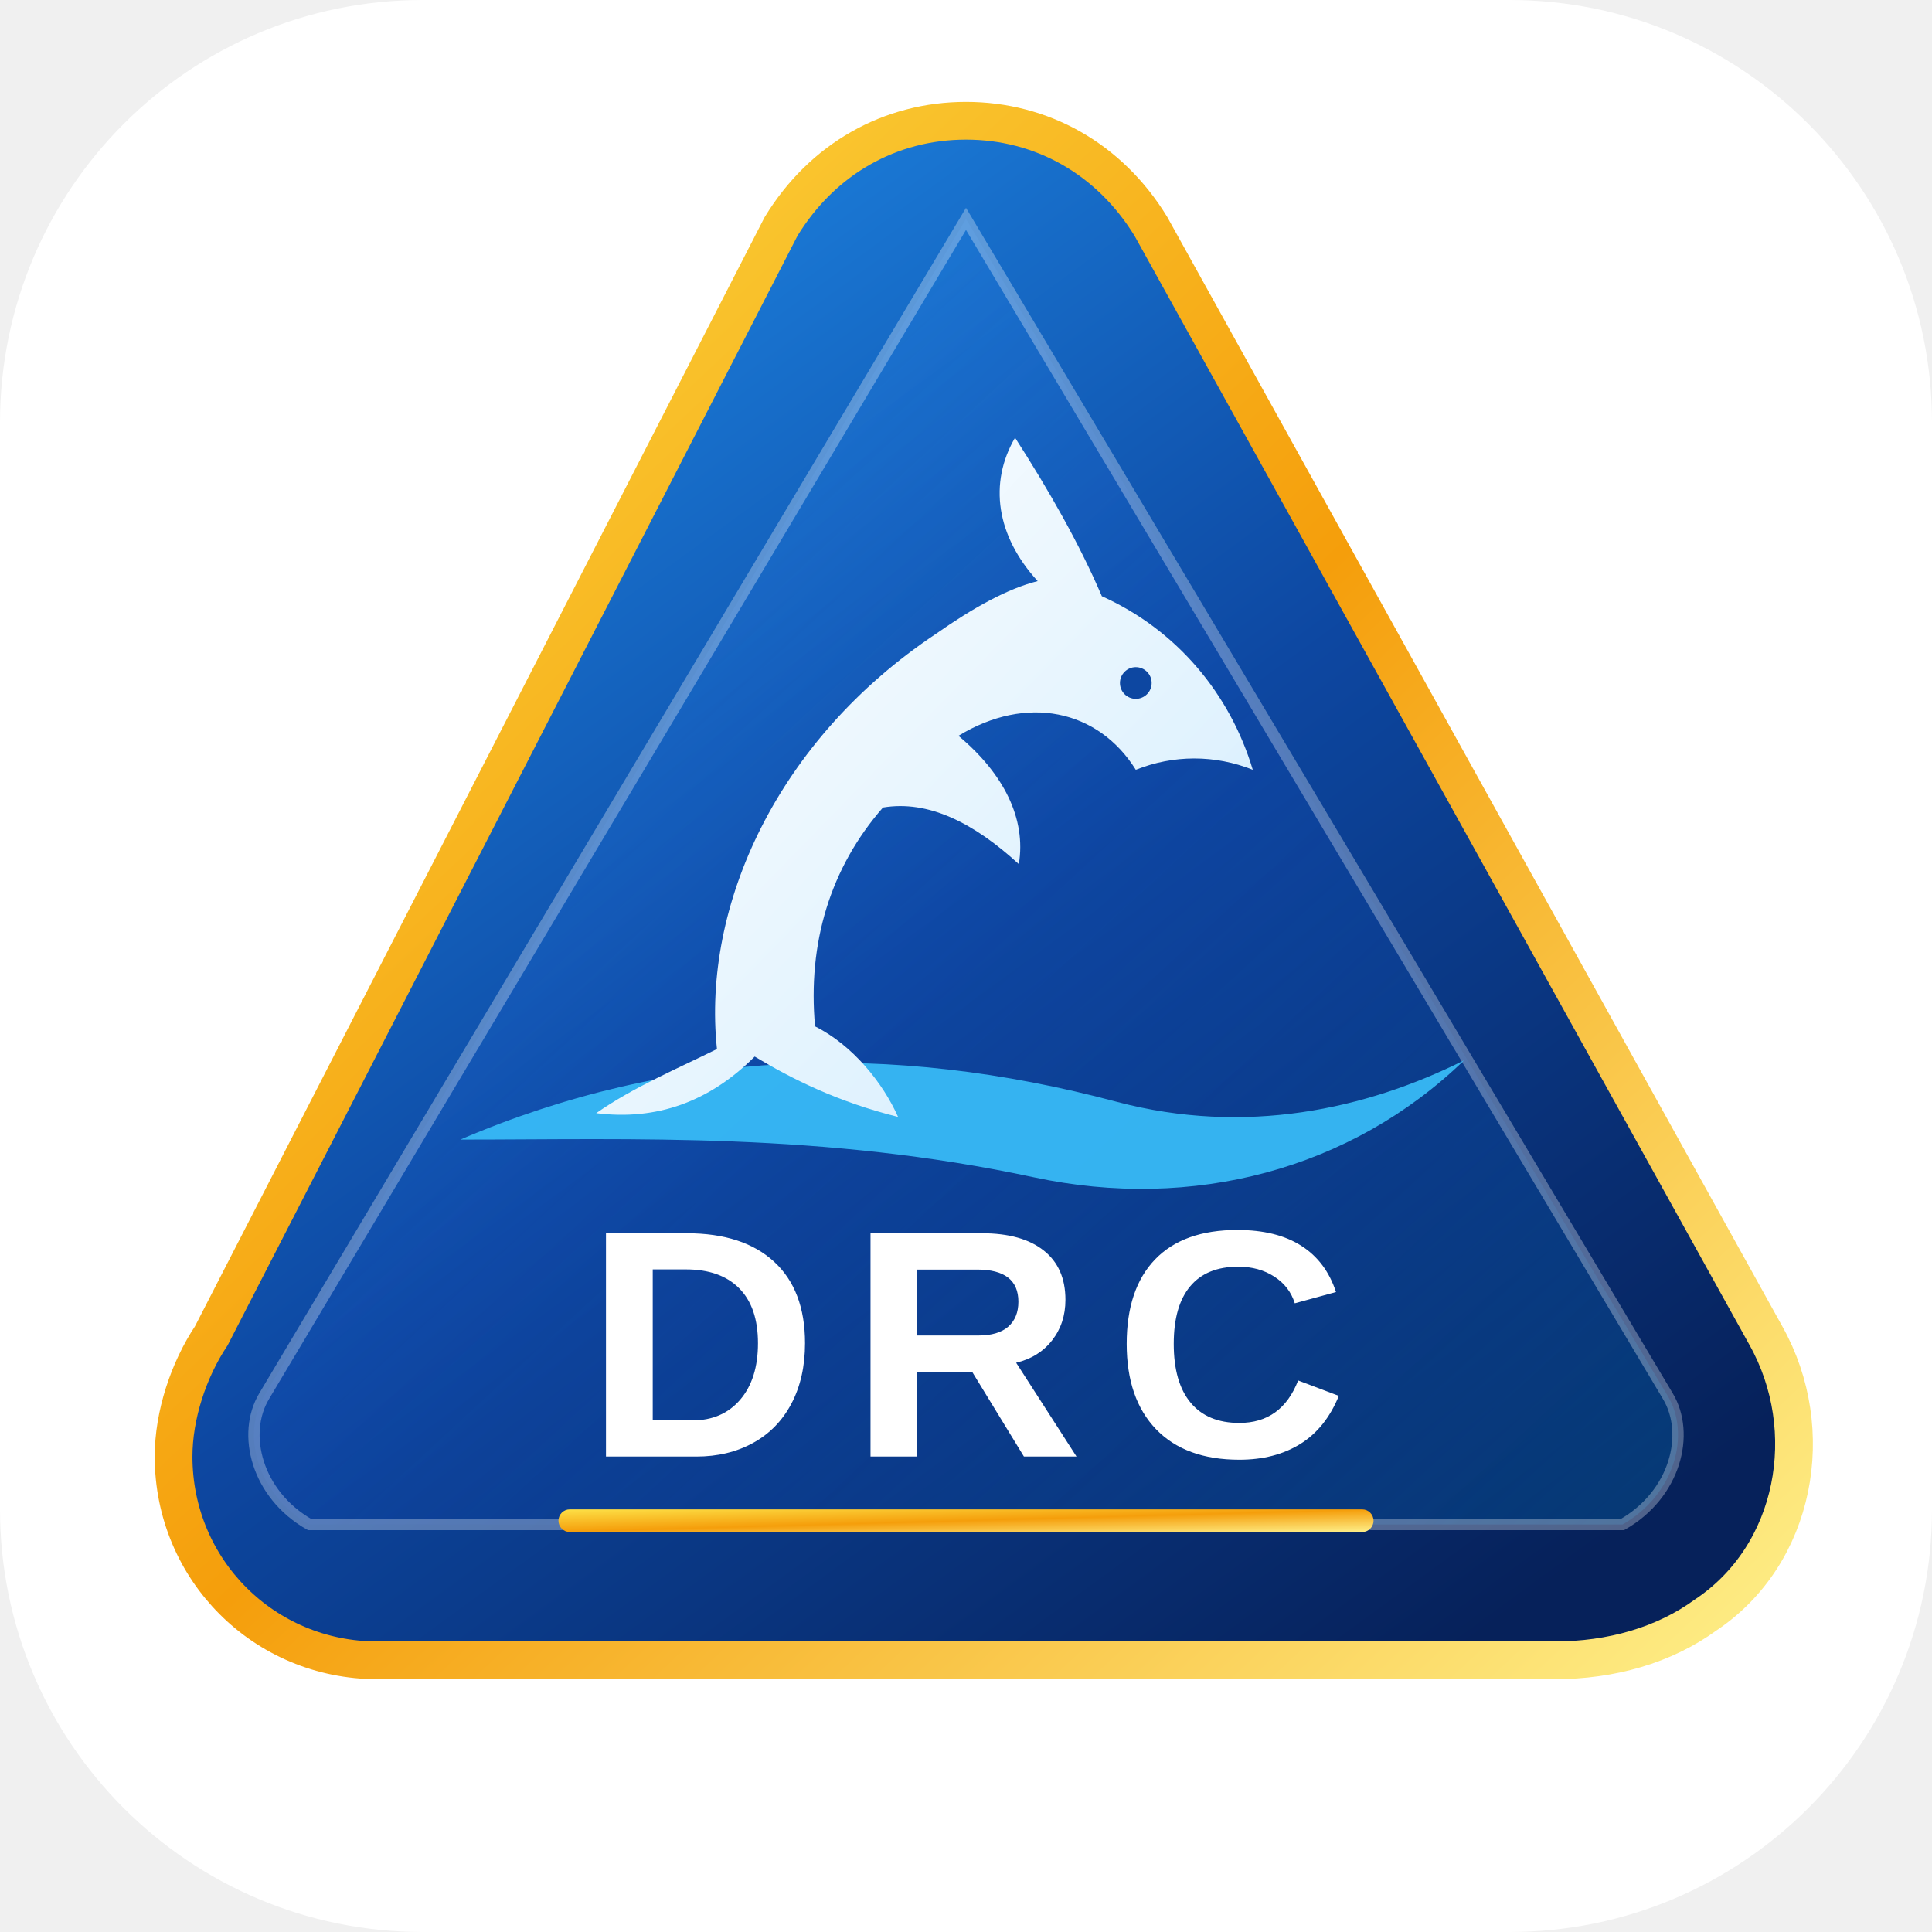
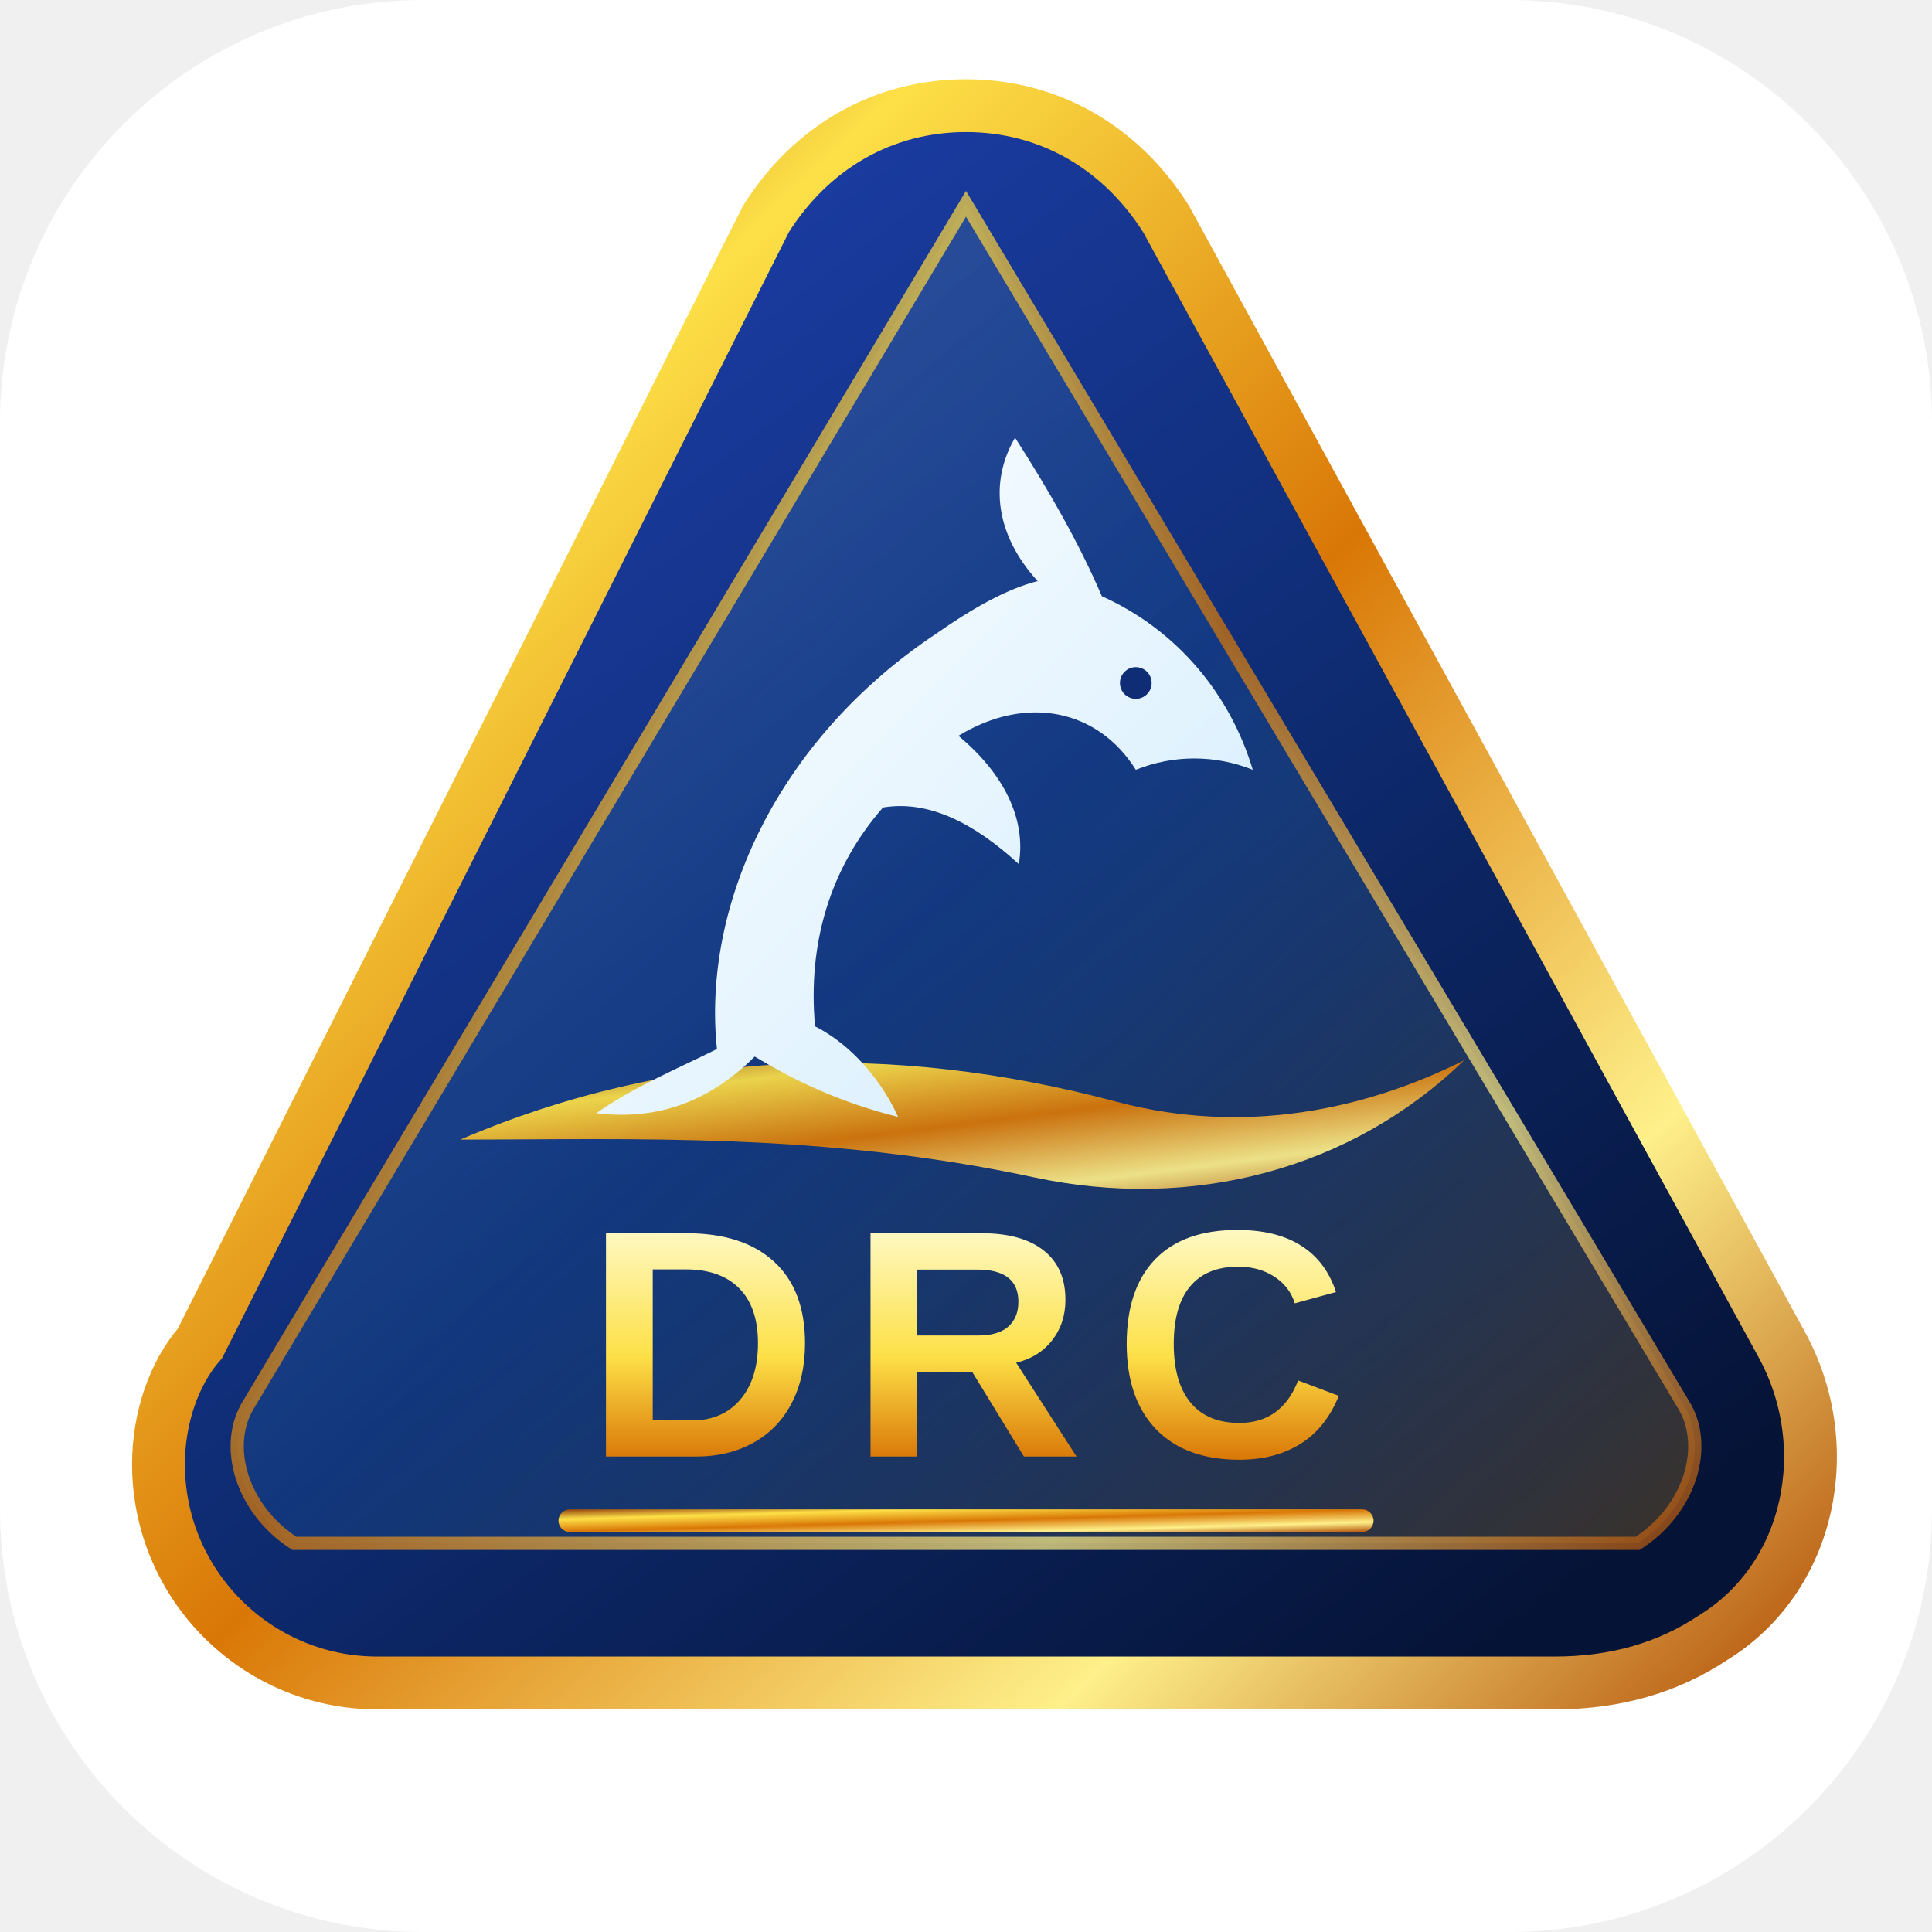
- <svg xmlns="http://www.w3.org/2000/svg" viewBox="0 0 512 512" width="512" height="512" role="img" aria-label="Dolphin Road Carriers DRC Play-Store Triangular Logo">
+ <svg xmlns="http://www.w3.org/2000/svg" viewBox="0 0 512 512" width="512" height="512" role="img" aria-label="Dolphin Road Carriers 24K Gold Triangular DRC Logo">
  <defs>
    <linearGradient id="drcBgGrad" x1="15%" y1="5%" x2="85%" y2="95%">
-       <stop offset="0%" stop-color="#1E88E5" />
-       <stop offset="50%" stop-color="#0D47A1" />
-       <stop offset="100%" stop-color="#06215A" />
+       <stop offset="0%" stop-color="#1E40AF" />
+       <stop offset="50%" stop-color="#0F2D75" />
+       <stop offset="100%" stop-color="#051336" />
    </linearGradient>
    <linearGradient id="drcInnerGlow" x1="0%" y1="0%" x2="100%" y2="100%">
-       <stop offset="0%" stop-color="#38BDF8" stop-opacity="0.32" />
-       <stop offset="55%" stop-color="#1D4ED8" stop-opacity="0.06" />
-       <stop offset="100%" stop-color="#0284C7" stop-opacity="0.25" />
+       <stop offset="0%" stop-color="#FDE047" stop-opacity="0.18" />
+       <stop offset="50%" stop-color="#38BDF8" stop-opacity="0.08" />
+       <stop offset="100%" stop-color="#F59E0B" stop-opacity="0.22" />
    </linearGradient>
-     <linearGradient id="drcGoldTrim" x1="0%" y1="0%" x2="100%" y2="100%">
-       <stop offset="0%" stop-color="#FDE047" />
-       <stop offset="50%" stop-color="#F59E0B" />
-       <stop offset="100%" stop-color="#FEF08A" />
+     <linearGradient id="drcGold24k" x1="0%" y1="0%" x2="100%" y2="100%">
+       <stop offset="0%" stop-color="#92400E" />
+       <stop offset="22%" stop-color="#FDE047" />
+       <stop offset="50%" stop-color="#D97706" />
+       <stop offset="78%" stop-color="#FEF08A" />
+       <stop offset="100%" stop-color="#B45309" />
+     </linearGradient>
+     <linearGradient id="drcGoldText" x1="0%" y1="0%" x2="0%" y2="100%">
+       <stop offset="0%" stop-color="#FEF9C3" />
+       <stop offset="55%" stop-color="#FDE047" />
+       <stop offset="100%" stop-color="#D97706" />
    </linearGradient>
    <linearGradient id="dolphinBody" x1="0%" y1="0%" x2="100%" y2="100%">
      <stop offset="0%" stop-color="#FFFFFF" />
      <stop offset="70%" stop-color="#E0F2FE" />
      <stop offset="100%" stop-color="#BAE6FD" />
    </linearGradient>
  </defs>
  <rect x="0" y="0" width="512" height="512" rx="112" fill="#FFFFFF" />
-   <path d="M 256 32        C 276 32, 294 42, 305 60        L 468 354        C 482 379, 476 412, 452 428        C 441 436, 427 440, 412 440        L 100 440        C 70 440, 46 416, 46 386        C 46 375, 50 363, 56 354        L 207 60        C 218 42, 236 32, 256 32 Z" fill="url(#drcBgGrad)" stroke="url(#drcGoldTrim)" stroke-width="10" />
-   <path d="M 256 58        L 442 370        C 448 380, 444 396, 430 404        L 82 404        C 68 396, 64 380, 70 370 Z" fill="url(#drcInnerGlow)" stroke="#FFFFFF" stroke-opacity="0.3" stroke-width="3" />
-   <path d="M 122 302        C 178 278, 236 276, 296 292        C 330 301, 362 294, 388 281        C 358 310, 316 321, 274 312        C 218 300, 168 302, 122 302 Z" fill="#38BDF8" opacity="0.92" />
+   <path d="M 256 28        C 278 28, 297 39, 309 58        L 472 356        C 487 383, 480 418, 454 434        C 442 442, 428 446, 412 446        L 100 446        C 68 446, 42 420, 42 388        C 42 376, 46 364, 53 356        L 203 58        C 215 39, 234 28, 256 28 Z" fill="url(#drcBgGrad)" stroke="url(#drcGold24k)" stroke-width="14" />
+   <path d="M 256 54        L 446 372        C 453 383, 448 400, 434 409        L 78 409        C 64 400, 59 383, 66 372 Z" fill="url(#drcInnerGlow)" stroke="url(#drcGold24k)" stroke-opacity="0.72" stroke-width="3.5" />
+   <path d="M 122 302        C 178 278, 236 276, 296 292        C 330 301, 362 294, 388 281        C 358 310, 316 321, 274 312        C 218 300, 168 302, 122 302 Z" fill="url(#drcGold24k)" opacity="0.92" />
  <path d="M 190 278        C 186 240, 206 196, 248 168        C 258 161, 267 156, 275 154        C 264 142, 262 128, 269 116        C 278 130, 286 144, 292 158        C 312 167, 326 184, 332 204        C 322 200, 311 200, 301 204        C 291 188, 272 184, 254 195        C 266 205, 272 217, 270 229        C 258 218, 246 212, 234 214        C 220 230, 214 250, 216 272        C 226 277, 234 287, 238 296        C 222 292, 210 286, 200 280        C 188 292, 174 297, 158 295        C 168 288, 180 283, 190 278 Z" fill="url(#dolphinBody)" />
-   <circle cx="301" cy="181" r="4.2" fill="#0D47A1" />
-   <text x="256" y="386" text-anchor="middle" font-family="'Plus Jakarta Sans', 'Segoe UI', Arial, sans-serif" font-weight="900" font-size="86" letter-spacing="8" fill="#FFFFFF">
+   <circle cx="301" cy="181" r="4.2" fill="#0F2D75" />
+   <text x="256" y="386" text-anchor="middle" font-family="'Plus Jakarta Sans', 'Segoe UI', Arial, sans-serif" font-weight="900" font-size="86" letter-spacing="8" fill="url(#drcGoldText)">
    DRC
  </text>
-   <rect x="148" y="400" width="216" height="6" rx="3" fill="url(#drcGoldTrim)" />
+   <rect x="148" y="400" width="216" height="6" rx="3" fill="url(#drcGold24k)" />
</svg>
